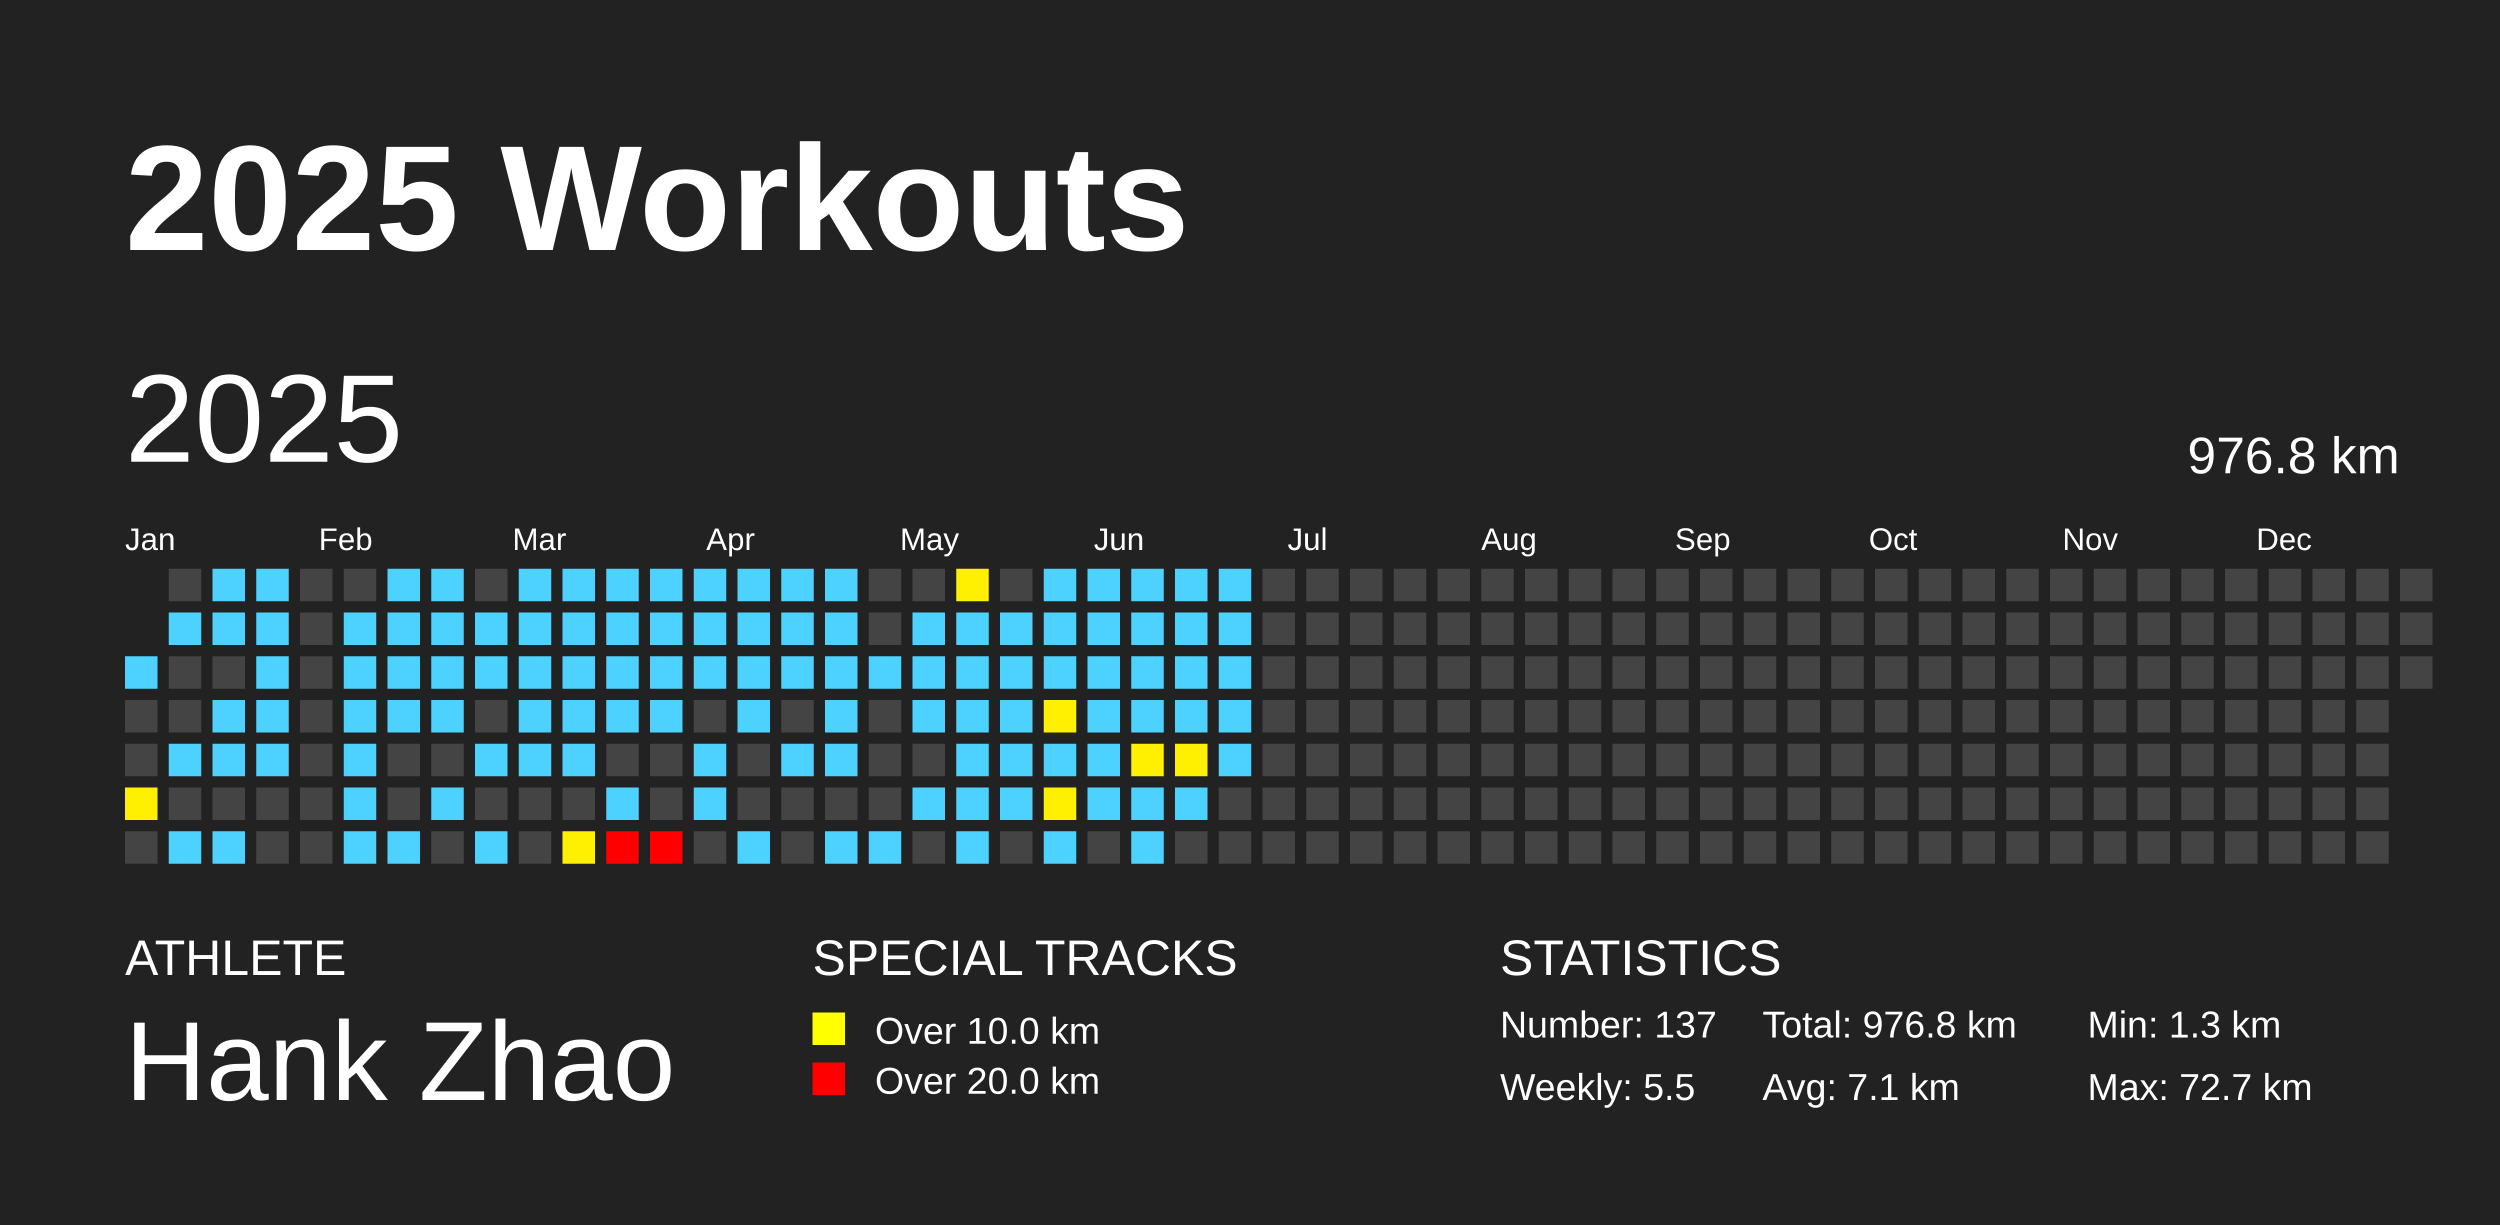
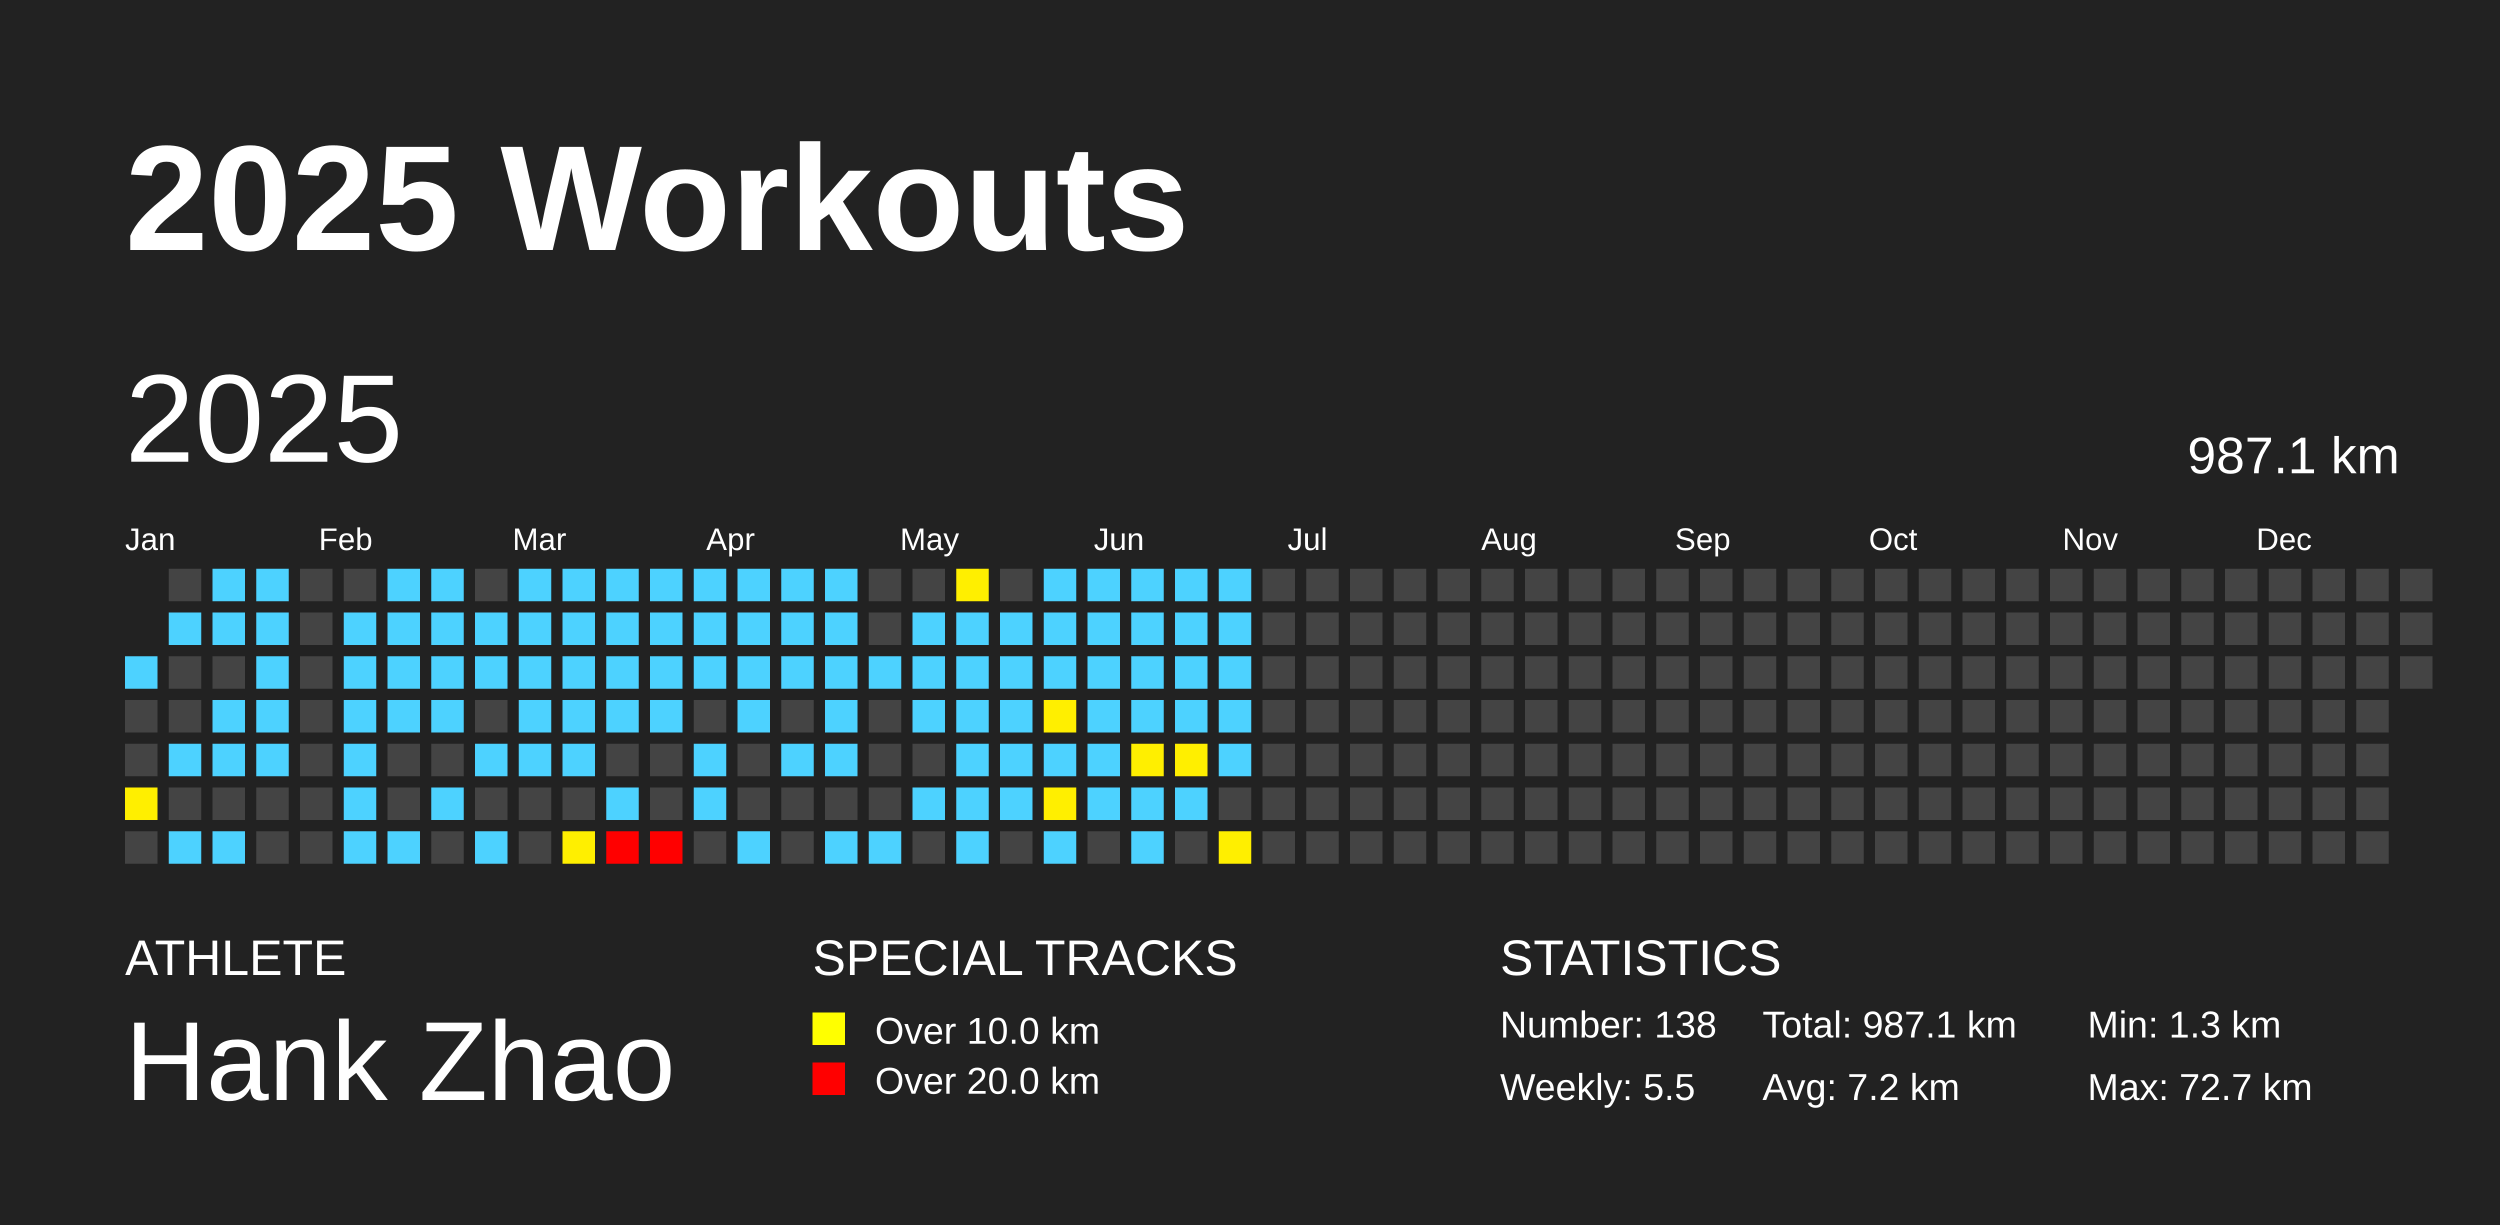
<svg xmlns="http://www.w3.org/2000/svg" baseProfile="full" height="98mm" version="1.1" viewBox="0,0,200,98" width="200mm">
  <defs />
  <rect fill="#222222" height="98" width="200" x="0" y="0" />
  <text fill="#FFFFFF" style="font-size:12px; font-family:Arial; font-weight:bold;" x="10" y="20">2025 Workouts</text>
  <text fill="#FFFFFF" style="font-size:4px; font-family:Arial" x="10" y="78">ATHLETE</text>
  <text fill="#FFFFFF" style="font-size:9px; font-family:Arial" x="10" y="88">Hank Zhao</text>
  <text fill="#FFFFFF" style="font-size:4px; font-family:Arial" x="65" y="78">SPECIAL TRACKS</text>
  <rect fill="yellow" height="2.6" width="2.6" x="65" y="81" />
  <text fill="#FFFFFF" style="font-size:3px; font-family:Arial" x="70" y="83.5">Over 10.0 km</text>
  <rect fill="red" height="2.6" width="2.6" x="65" y="85" />
  <text fill="#FFFFFF" style="font-size:3px; font-family:Arial" x="70" y="87.5">Over 20.0 km</text>
  <text fill="#FFFFFF" style="font-size:4px; font-family:Arial" x="120" y="78">STATISTICS</text>
-   <text fill="#FFFFFF" style="font-size:3px; font-family:Arial" x="120" y="83">Number: 137</text>
+   <text fill="#FFFFFF" style="font-size:3px; font-family:Arial" x="120" y="83">Number: 138</text>
  <text fill="#FFFFFF" style="font-size:3px; font-family:Arial" x="120" y="88">Weekly: 5.5</text>
-   <text fill="#FFFFFF" style="font-size:3px; font-family:Arial" x="141" y="83">Total: 976.8 km</text>
-   <text fill="#FFFFFF" style="font-size:3px; font-family:Arial" x="141" y="88">Avg: 7.1 km</text>
+   <text fill="#FFFFFF" style="font-size:3px; font-family:Arial" x="141" y="83">Total: 987.1 km</text>
+   <text fill="#FFFFFF" style="font-size:3px; font-family:Arial" x="141" y="88">Avg: 7.2 km</text>
  <text fill="#FFFFFF" style="font-size:3px; font-family:Arial" x="167" y="83">Min: 1.3 km</text>
  <text fill="#FFFFFF" style="font-size:3px; font-family:Arial" x="167" y="88">Max: 72.7 km</text>
  <text dominant-baseline="hanging" fill="#FFFFFF" style="font-size:10.0px; font-family:Arial;" x="10" y="30">2025</text>
-   <text dominant-baseline="hanging" fill="#FFFFFF" style="font-size:4.125px; font-family:Arial;" x="175" y="35">976.8 km</text>
+   <text dominant-baseline="hanging" fill="#FFFFFF" style="font-size:4.125px; font-family:Arial;" x="175" y="35">987.1 km</text>
  <text fill="#FFFFFF" style="font-size:2.5px; font-family:Arial" x="10.0" y="44">Jan</text>
  <text fill="#FFFFFF" style="font-size:2.5px; font-family:Arial" x="25.5" y="44">Feb</text>
  <text fill="#FFFFFF" style="font-size:2.5px; font-family:Arial" x="41.0" y="44">Mar</text>
  <text fill="#FFFFFF" style="font-size:2.5px; font-family:Arial" x="56.5" y="44">Apr</text>
  <text fill="#FFFFFF" style="font-size:2.5px; font-family:Arial" x="72.0" y="44">May</text>
  <text fill="#FFFFFF" style="font-size:2.5px; font-family:Arial" x="87.5" y="44">Jun</text>
  <text fill="#FFFFFF" style="font-size:2.5px; font-family:Arial" x="103.0" y="44">Jul</text>
  <text fill="#FFFFFF" style="font-size:2.5px; font-family:Arial" x="118.5" y="44">Aug</text>
  <text fill="#FFFFFF" style="font-size:2.5px; font-family:Arial" x="134.0" y="44">Sep</text>
  <text fill="#FFFFFF" style="font-size:2.5px; font-family:Arial" x="149.5" y="44">Oct</text>
  <text fill="#FFFFFF" style="font-size:2.5px; font-family:Arial" x="165.0" y="44">Nov</text>
  <text fill="#FFFFFF" style="font-size:2.5px; font-family:Arial" x="180.5" y="44">Dec</text>
  <rect fill="#4dd2ff" height="2.6" width="2.6" x="10.0" y="52.5" />
  <rect fill="#444444" height="2.6" width="2.6" x="10.0" y="56.0" />
  <rect fill="#444444" height="2.6" width="2.6" x="10.0" y="59.5" />
  <rect fill="#ffef00" height="2.6" width="2.6" x="10.0" y="63.0" />
  <rect fill="#444444" height="2.6" width="2.6" x="10.0" y="66.5" />
  <rect fill="#444444" height="2.6" width="2.6" x="13.5" y="45.5" />
  <rect fill="#4dd2ff" height="2.6" width="2.6" x="13.5" y="49.0" />
  <rect fill="#444444" height="2.6" width="2.6" x="13.5" y="52.5" />
  <rect fill="#444444" height="2.6" width="2.6" x="13.5" y="56.0" />
  <rect fill="#4dd2ff" height="2.6" width="2.6" x="13.5" y="59.5" />
  <rect fill="#444444" height="2.6" width="2.6" x="13.5" y="63.0" />
  <rect fill="#4dd2ff" height="2.6" width="2.6" x="13.5" y="66.5" />
  <rect fill="#4dd2ff" height="2.6" width="2.6" x="17.0" y="45.5" />
  <rect fill="#4dd2ff" height="2.6" width="2.6" x="17.0" y="49.0" />
  <rect fill="#444444" height="2.6" width="2.6" x="17.0" y="52.5" />
  <rect fill="#4dd2ff" height="2.6" width="2.6" x="17.0" y="56.0" />
  <rect fill="#4dd2ff" height="2.6" width="2.6" x="17.0" y="59.5" />
  <rect fill="#444444" height="2.6" width="2.6" x="17.0" y="63.0" />
  <rect fill="#4dd2ff" height="2.6" width="2.6" x="17.0" y="66.5" />
  <rect fill="#4dd2ff" height="2.6" width="2.6" x="20.5" y="45.5" />
  <rect fill="#4dd2ff" height="2.6" width="2.6" x="20.5" y="49.0" />
  <rect fill="#4dd2ff" height="2.6" width="2.6" x="20.5" y="52.5" />
  <rect fill="#4dd2ff" height="2.6" width="2.6" x="20.5" y="56.0" />
  <rect fill="#4dd2ff" height="2.6" width="2.6" x="20.5" y="59.5" />
  <rect fill="#444444" height="2.6" width="2.6" x="20.5" y="63.0" />
  <rect fill="#444444" height="2.6" width="2.6" x="20.5" y="66.5" />
  <rect fill="#444444" height="2.6" width="2.6" x="24.0" y="45.5" />
  <rect fill="#444444" height="2.6" width="2.6" x="24.0" y="49.0" />
  <rect fill="#444444" height="2.6" width="2.6" x="24.0" y="52.5" />
  <rect fill="#444444" height="2.6" width="2.6" x="24.0" y="56.0" />
  <rect fill="#444444" height="2.6" width="2.6" x="24.0" y="59.5" />
  <rect fill="#444444" height="2.6" width="2.6" x="24.0" y="63.0" />
  <rect fill="#444444" height="2.6" width="2.6" x="24.0" y="66.5" />
  <rect fill="#444444" height="2.6" width="2.6" x="27.5" y="45.5" />
  <rect fill="#4dd2ff" height="2.6" width="2.6" x="27.5" y="49.0" />
  <rect fill="#4dd2ff" height="2.6" width="2.6" x="27.5" y="52.5" />
  <rect fill="#4dd2ff" height="2.6" width="2.6" x="27.5" y="56.0" />
  <rect fill="#4dd2ff" height="2.6" width="2.6" x="27.5" y="59.5" />
  <rect fill="#4dd2ff" height="2.6" width="2.6" x="27.5" y="63.0" />
  <rect fill="#4dd2ff" height="2.6" width="2.6" x="27.5" y="66.5" />
  <rect fill="#4dd2ff" height="2.6" width="2.6" x="31.0" y="45.5" />
  <rect fill="#4dd2ff" height="2.6" width="2.6" x="31.0" y="49.0" />
  <rect fill="#4dd2ff" height="2.6" width="2.6" x="31.0" y="52.5" />
  <rect fill="#4dd2ff" height="2.6" width="2.6" x="31.0" y="56.0" />
  <rect fill="#444444" height="2.6" width="2.6" x="31.0" y="59.5" />
  <rect fill="#444444" height="2.6" width="2.6" x="31.0" y="63.0" />
  <rect fill="#4dd2ff" height="2.6" width="2.6" x="31.0" y="66.5" />
  <rect fill="#4dd2ff" height="2.6" width="2.6" x="34.5" y="45.5" />
  <rect fill="#4dd2ff" height="2.6" width="2.6" x="34.5" y="49.0" />
  <rect fill="#4dd2ff" height="2.6" width="2.6" x="34.5" y="52.5" />
  <rect fill="#4dd2ff" height="2.6" width="2.6" x="34.5" y="56.0" />
  <rect fill="#444444" height="2.6" width="2.6" x="34.5" y="59.5" />
  <rect fill="#4dd2ff" height="2.6" width="2.6" x="34.5" y="63.0" />
  <rect fill="#444444" height="2.6" width="2.6" x="34.5" y="66.5" />
  <rect fill="#444444" height="2.6" width="2.6" x="38.0" y="45.5" />
  <rect fill="#4dd2ff" height="2.6" width="2.6" x="38.0" y="49.0" />
  <rect fill="#4dd2ff" height="2.6" width="2.6" x="38.0" y="52.5" />
  <rect fill="#444444" height="2.6" width="2.6" x="38.0" y="56.0" />
  <rect fill="#4dd2ff" height="2.6" width="2.6" x="38.0" y="59.5" />
  <rect fill="#444444" height="2.6" width="2.6" x="38.0" y="63.0" />
  <rect fill="#4dd2ff" height="2.6" width="2.6" x="38.0" y="66.5" />
  <rect fill="#4dd2ff" height="2.6" width="2.6" x="41.5" y="45.5" />
  <rect fill="#4dd2ff" height="2.6" width="2.6" x="41.5" y="49.0" />
  <rect fill="#4dd2ff" height="2.6" width="2.6" x="41.5" y="52.5" />
  <rect fill="#4dd2ff" height="2.6" width="2.6" x="41.5" y="56.0" />
  <rect fill="#4dd2ff" height="2.6" width="2.6" x="41.5" y="59.5" />
  <rect fill="#444444" height="2.6" width="2.6" x="41.5" y="63.0" />
  <rect fill="#444444" height="2.6" width="2.6" x="41.5" y="66.5" />
  <rect fill="#4dd2ff" height="2.6" width="2.6" x="45.0" y="45.5" />
  <rect fill="#4dd2ff" height="2.6" width="2.6" x="45.0" y="49.0" />
  <rect fill="#4dd2ff" height="2.6" width="2.6" x="45.0" y="52.5" />
  <rect fill="#4dd2ff" height="2.6" width="2.6" x="45.0" y="56.0" />
  <rect fill="#4dd2ff" height="2.6" width="2.6" x="45.0" y="59.5" />
  <rect fill="#444444" height="2.6" width="2.6" x="45.0" y="63.0" />
  <rect fill="#ffef00" height="2.6" width="2.6" x="45.0" y="66.5" />
  <rect fill="#4dd2ff" height="2.6" width="2.6" x="48.5" y="45.5" />
  <rect fill="#4dd2ff" height="2.6" width="2.6" x="48.5" y="49.0" />
  <rect fill="#4dd2ff" height="2.6" width="2.6" x="48.5" y="52.5" />
  <rect fill="#4dd2ff" height="2.6" width="2.6" x="48.5" y="56.0" />
  <rect fill="#444444" height="2.6" width="2.6" x="48.5" y="59.5" />
  <rect fill="#4dd2ff" height="2.6" width="2.6" x="48.5" y="63.0" />
  <rect fill="red" height="2.6" width="2.6" x="48.5" y="66.5" />
  <rect fill="#4dd2ff" height="2.6" width="2.6" x="52.0" y="45.5" />
  <rect fill="#4dd2ff" height="2.6" width="2.6" x="52.0" y="49.0" />
  <rect fill="#4dd2ff" height="2.6" width="2.6" x="52.0" y="52.5" />
  <rect fill="#4dd2ff" height="2.6" width="2.6" x="52.0" y="56.0" />
  <rect fill="#444444" height="2.6" width="2.6" x="52.0" y="59.5" />
  <rect fill="#444444" height="2.6" width="2.6" x="52.0" y="63.0" />
  <rect fill="red" height="2.6" width="2.6" x="52.0" y="66.5" />
  <rect fill="#4dd2ff" height="2.6" width="2.6" x="55.5" y="45.5" />
  <rect fill="#4dd2ff" height="2.6" width="2.6" x="55.5" y="49.0" />
  <rect fill="#4dd2ff" height="2.6" width="2.6" x="55.5" y="52.5" />
  <rect fill="#444444" height="2.6" width="2.6" x="55.5" y="56.0" />
  <rect fill="#4dd2ff" height="2.6" width="2.6" x="55.5" y="59.5" />
  <rect fill="#4dd2ff" height="2.6" width="2.6" x="55.5" y="63.0" />
  <rect fill="#444444" height="2.6" width="2.6" x="55.5" y="66.5" />
  <rect fill="#4dd2ff" height="2.6" width="2.6" x="59.0" y="45.5" />
  <rect fill="#4dd2ff" height="2.6" width="2.6" x="59.0" y="49.0" />
  <rect fill="#4dd2ff" height="2.6" width="2.6" x="59.0" y="52.5" />
  <rect fill="#4dd2ff" height="2.6" width="2.6" x="59.0" y="56.0" />
  <rect fill="#444444" height="2.6" width="2.6" x="59.0" y="59.5" />
  <rect fill="#444444" height="2.6" width="2.6" x="59.0" y="63.0" />
  <rect fill="#4dd2ff" height="2.6" width="2.6" x="59.0" y="66.5" />
  <rect fill="#4dd2ff" height="2.6" width="2.6" x="62.5" y="45.5" />
  <rect fill="#4dd2ff" height="2.6" width="2.6" x="62.5" y="49.0" />
  <rect fill="#4dd2ff" height="2.6" width="2.6" x="62.5" y="52.5" />
  <rect fill="#444444" height="2.6" width="2.6" x="62.5" y="56.0" />
  <rect fill="#4dd2ff" height="2.6" width="2.6" x="62.5" y="59.5" />
  <rect fill="#444444" height="2.6" width="2.6" x="62.5" y="63.0" />
  <rect fill="#444444" height="2.6" width="2.6" x="62.5" y="66.5" />
  <rect fill="#4dd2ff" height="2.6" width="2.6" x="66.0" y="45.5" />
  <rect fill="#4dd2ff" height="2.6" width="2.6" x="66.0" y="49.0" />
  <rect fill="#4dd2ff" height="2.6" width="2.6" x="66.0" y="52.5" />
  <rect fill="#4dd2ff" height="2.6" width="2.6" x="66.0" y="56.0" />
  <rect fill="#4dd2ff" height="2.6" width="2.6" x="66.0" y="59.5" />
  <rect fill="#444444" height="2.6" width="2.6" x="66.0" y="63.0" />
  <rect fill="#4dd2ff" height="2.6" width="2.6" x="66.0" y="66.5" />
  <rect fill="#444444" height="2.6" width="2.6" x="69.5" y="45.5" />
  <rect fill="#444444" height="2.6" width="2.6" x="69.5" y="49.0" />
  <rect fill="#4dd2ff" height="2.6" width="2.6" x="69.5" y="52.5" />
  <rect fill="#444444" height="2.6" width="2.6" x="69.5" y="56.0" />
  <rect fill="#444444" height="2.6" width="2.6" x="69.5" y="59.5" />
  <rect fill="#444444" height="2.6" width="2.6" x="69.5" y="63.0" />
  <rect fill="#4dd2ff" height="2.6" width="2.6" x="69.5" y="66.5" />
  <rect fill="#444444" height="2.6" width="2.6" x="73.0" y="45.5" />
  <rect fill="#4dd2ff" height="2.6" width="2.6" x="73.0" y="49.0" />
  <rect fill="#4dd2ff" height="2.6" width="2.6" x="73.0" y="52.5" />
  <rect fill="#4dd2ff" height="2.6" width="2.6" x="73.0" y="56.0" />
  <rect fill="#444444" height="2.6" width="2.6" x="73.0" y="59.5" />
  <rect fill="#4dd2ff" height="2.6" width="2.6" x="73.0" y="63.0" />
  <rect fill="#444444" height="2.6" width="2.6" x="73.0" y="66.5" />
  <rect fill="#ffef00" height="2.6" width="2.6" x="76.5" y="45.5" />
  <rect fill="#4dd2ff" height="2.6" width="2.6" x="76.5" y="49.0" />
  <rect fill="#4dd2ff" height="2.6" width="2.6" x="76.5" y="52.5" />
  <rect fill="#4dd2ff" height="2.6" width="2.6" x="76.5" y="56.0" />
  <rect fill="#4dd2ff" height="2.6" width="2.6" x="76.5" y="59.5" />
  <rect fill="#4dd2ff" height="2.6" width="2.6" x="76.5" y="63.0" />
  <rect fill="#4dd2ff" height="2.6" width="2.6" x="76.5" y="66.5" />
  <rect fill="#444444" height="2.6" width="2.6" x="80.0" y="45.5" />
  <rect fill="#4dd2ff" height="2.6" width="2.6" x="80.0" y="49.0" />
  <rect fill="#4dd2ff" height="2.6" width="2.6" x="80.0" y="52.5" />
  <rect fill="#4dd2ff" height="2.6" width="2.6" x="80.0" y="56.0" />
  <rect fill="#4dd2ff" height="2.6" width="2.6" x="80.0" y="59.5" />
  <rect fill="#4dd2ff" height="2.6" width="2.6" x="80.0" y="63.0" />
  <rect fill="#444444" height="2.6" width="2.6" x="80.0" y="66.5" />
  <rect fill="#4dd2ff" height="2.6" width="2.6" x="83.5" y="45.5" />
  <rect fill="#4dd2ff" height="2.6" width="2.6" x="83.5" y="49.0" />
  <rect fill="#4dd2ff" height="2.6" width="2.6" x="83.5" y="52.5" />
  <rect fill="#ffef00" height="2.6" width="2.6" x="83.5" y="56.0" />
  <rect fill="#4dd2ff" height="2.6" width="2.6" x="83.5" y="59.5" />
  <rect fill="#ffef00" height="2.6" width="2.6" x="83.5" y="63.0" />
  <rect fill="#4dd2ff" height="2.6" width="2.6" x="83.5" y="66.5" />
  <rect fill="#4dd2ff" height="2.6" width="2.6" x="87.0" y="45.5" />
  <rect fill="#4dd2ff" height="2.6" width="2.6" x="87.0" y="49.0" />
  <rect fill="#4dd2ff" height="2.6" width="2.6" x="87.0" y="52.5" />
  <rect fill="#4dd2ff" height="2.6" width="2.6" x="87.0" y="56.0" />
  <rect fill="#4dd2ff" height="2.6" width="2.6" x="87.0" y="59.5" />
  <rect fill="#4dd2ff" height="2.6" width="2.6" x="87.0" y="63.0" />
  <rect fill="#444444" height="2.6" width="2.6" x="87.0" y="66.5" />
  <rect fill="#4dd2ff" height="2.6" width="2.6" x="90.5" y="45.5" />
  <rect fill="#4dd2ff" height="2.6" width="2.6" x="90.5" y="49.0" />
  <rect fill="#4dd2ff" height="2.6" width="2.6" x="90.5" y="52.5" />
  <rect fill="#4dd2ff" height="2.6" width="2.6" x="90.5" y="56.0" />
  <rect fill="#ffef00" height="2.6" width="2.6" x="90.5" y="59.5" />
  <rect fill="#4dd2ff" height="2.6" width="2.6" x="90.5" y="63.0" />
  <rect fill="#4dd2ff" height="2.6" width="2.6" x="90.5" y="66.5" />
  <rect fill="#4dd2ff" height="2.6" width="2.6" x="94.0" y="45.5" />
  <rect fill="#4dd2ff" height="2.6" width="2.6" x="94.0" y="49.0" />
  <rect fill="#4dd2ff" height="2.6" width="2.6" x="94.0" y="52.5" />
  <rect fill="#4dd2ff" height="2.6" width="2.6" x="94.0" y="56.0" />
  <rect fill="#ffef00" height="2.6" width="2.6" x="94.0" y="59.5" />
  <rect fill="#4dd2ff" height="2.6" width="2.6" x="94.0" y="63.0" />
  <rect fill="#444444" height="2.6" width="2.6" x="94.0" y="66.5" />
  <rect fill="#4dd2ff" height="2.6" width="2.6" x="97.5" y="45.5" />
  <rect fill="#4dd2ff" height="2.6" width="2.6" x="97.5" y="49.0" />
  <rect fill="#4dd2ff" height="2.6" width="2.6" x="97.5" y="52.5" />
  <rect fill="#4dd2ff" height="2.6" width="2.6" x="97.5" y="56.0" />
  <rect fill="#4dd2ff" height="2.6" width="2.6" x="97.5" y="59.5" />
  <rect fill="#444444" height="2.6" width="2.6" x="97.5" y="63.0" />
-   <rect fill="#444444" height="2.6" width="2.6" x="97.5" y="66.5" />
+   <rect fill="#ffef00" height="2.6" width="2.6" x="97.5" y="66.5" />
  <rect fill="#444444" height="2.6" width="2.6" x="101.0" y="45.5" />
  <rect fill="#444444" height="2.6" width="2.6" x="101.0" y="49.0" />
  <rect fill="#444444" height="2.6" width="2.6" x="101.0" y="52.5" />
  <rect fill="#444444" height="2.6" width="2.6" x="101.0" y="56.0" />
  <rect fill="#444444" height="2.6" width="2.6" x="101.0" y="59.5" />
  <rect fill="#444444" height="2.6" width="2.6" x="101.0" y="63.0" />
  <rect fill="#444444" height="2.6" width="2.6" x="101.0" y="66.5" />
  <rect fill="#444444" height="2.6" width="2.6" x="104.5" y="45.5" />
  <rect fill="#444444" height="2.6" width="2.6" x="104.5" y="49.0" />
  <rect fill="#444444" height="2.6" width="2.6" x="104.5" y="52.5" />
  <rect fill="#444444" height="2.6" width="2.6" x="104.5" y="56.0" />
  <rect fill="#444444" height="2.6" width="2.6" x="104.5" y="59.5" />
  <rect fill="#444444" height="2.6" width="2.6" x="104.5" y="63.0" />
  <rect fill="#444444" height="2.6" width="2.6" x="104.5" y="66.5" />
  <rect fill="#444444" height="2.6" width="2.6" x="108.0" y="45.5" />
  <rect fill="#444444" height="2.6" width="2.6" x="108.0" y="49.0" />
  <rect fill="#444444" height="2.6" width="2.6" x="108.0" y="52.5" />
  <rect fill="#444444" height="2.6" width="2.6" x="108.0" y="56.0" />
  <rect fill="#444444" height="2.6" width="2.6" x="108.0" y="59.5" />
  <rect fill="#444444" height="2.6" width="2.6" x="108.0" y="63.0" />
  <rect fill="#444444" height="2.6" width="2.6" x="108.0" y="66.5" />
  <rect fill="#444444" height="2.6" width="2.6" x="111.5" y="45.5" />
  <rect fill="#444444" height="2.6" width="2.6" x="111.5" y="49.0" />
  <rect fill="#444444" height="2.6" width="2.6" x="111.5" y="52.5" />
  <rect fill="#444444" height="2.6" width="2.6" x="111.5" y="56.0" />
  <rect fill="#444444" height="2.6" width="2.6" x="111.5" y="59.5" />
  <rect fill="#444444" height="2.6" width="2.6" x="111.5" y="63.0" />
  <rect fill="#444444" height="2.6" width="2.6" x="111.5" y="66.5" />
  <rect fill="#444444" height="2.6" width="2.6" x="115.0" y="45.5" />
  <rect fill="#444444" height="2.6" width="2.6" x="115.0" y="49.0" />
  <rect fill="#444444" height="2.6" width="2.6" x="115.0" y="52.5" />
  <rect fill="#444444" height="2.6" width="2.6" x="115.0" y="56.0" />
  <rect fill="#444444" height="2.6" width="2.6" x="115.0" y="59.5" />
  <rect fill="#444444" height="2.6" width="2.6" x="115.0" y="63.0" />
  <rect fill="#444444" height="2.6" width="2.6" x="115.0" y="66.5" />
  <rect fill="#444444" height="2.6" width="2.6" x="118.5" y="45.5" />
  <rect fill="#444444" height="2.6" width="2.6" x="118.5" y="49.0" />
  <rect fill="#444444" height="2.6" width="2.6" x="118.5" y="52.5" />
  <rect fill="#444444" height="2.6" width="2.6" x="118.5" y="56.0" />
  <rect fill="#444444" height="2.6" width="2.6" x="118.5" y="59.5" />
  <rect fill="#444444" height="2.6" width="2.6" x="118.5" y="63.0" />
  <rect fill="#444444" height="2.6" width="2.6" x="118.5" y="66.5" />
  <rect fill="#444444" height="2.6" width="2.6" x="122.0" y="45.5" />
  <rect fill="#444444" height="2.6" width="2.6" x="122.0" y="49.0" />
  <rect fill="#444444" height="2.6" width="2.6" x="122.0" y="52.5" />
  <rect fill="#444444" height="2.6" width="2.6" x="122.0" y="56.0" />
  <rect fill="#444444" height="2.6" width="2.6" x="122.0" y="59.5" />
  <rect fill="#444444" height="2.6" width="2.6" x="122.0" y="63.0" />
  <rect fill="#444444" height="2.6" width="2.6" x="122.0" y="66.5" />
  <rect fill="#444444" height="2.6" width="2.6" x="125.5" y="45.5" />
  <rect fill="#444444" height="2.6" width="2.6" x="125.5" y="49.0" />
  <rect fill="#444444" height="2.6" width="2.6" x="125.5" y="52.5" />
  <rect fill="#444444" height="2.6" width="2.6" x="125.5" y="56.0" />
  <rect fill="#444444" height="2.6" width="2.6" x="125.5" y="59.5" />
  <rect fill="#444444" height="2.6" width="2.6" x="125.5" y="63.0" />
  <rect fill="#444444" height="2.6" width="2.6" x="125.5" y="66.5" />
  <rect fill="#444444" height="2.6" width="2.6" x="129.0" y="45.5" />
  <rect fill="#444444" height="2.6" width="2.6" x="129.0" y="49.0" />
  <rect fill="#444444" height="2.6" width="2.6" x="129.0" y="52.5" />
  <rect fill="#444444" height="2.6" width="2.6" x="129.0" y="56.0" />
  <rect fill="#444444" height="2.6" width="2.6" x="129.0" y="59.5" />
  <rect fill="#444444" height="2.6" width="2.6" x="129.0" y="63.0" />
  <rect fill="#444444" height="2.6" width="2.6" x="129.0" y="66.5" />
  <rect fill="#444444" height="2.6" width="2.6" x="132.5" y="45.5" />
  <rect fill="#444444" height="2.6" width="2.6" x="132.5" y="49.0" />
  <rect fill="#444444" height="2.6" width="2.6" x="132.5" y="52.5" />
  <rect fill="#444444" height="2.6" width="2.6" x="132.5" y="56.0" />
  <rect fill="#444444" height="2.6" width="2.6" x="132.5" y="59.5" />
  <rect fill="#444444" height="2.6" width="2.6" x="132.5" y="63.0" />
  <rect fill="#444444" height="2.6" width="2.6" x="132.5" y="66.5" />
  <rect fill="#444444" height="2.6" width="2.6" x="136.0" y="45.5" />
  <rect fill="#444444" height="2.6" width="2.6" x="136.0" y="49.0" />
  <rect fill="#444444" height="2.6" width="2.6" x="136.0" y="52.5" />
  <rect fill="#444444" height="2.6" width="2.6" x="136.0" y="56.0" />
  <rect fill="#444444" height="2.6" width="2.6" x="136.0" y="59.5" />
  <rect fill="#444444" height="2.6" width="2.6" x="136.0" y="63.0" />
  <rect fill="#444444" height="2.6" width="2.6" x="136.0" y="66.5" />
  <rect fill="#444444" height="2.6" width="2.6" x="139.5" y="45.5" />
  <rect fill="#444444" height="2.6" width="2.6" x="139.5" y="49.0" />
  <rect fill="#444444" height="2.6" width="2.6" x="139.5" y="52.5" />
  <rect fill="#444444" height="2.6" width="2.6" x="139.5" y="56.0" />
  <rect fill="#444444" height="2.6" width="2.6" x="139.5" y="59.5" />
  <rect fill="#444444" height="2.6" width="2.6" x="139.5" y="63.0" />
  <rect fill="#444444" height="2.6" width="2.6" x="139.5" y="66.5" />
  <rect fill="#444444" height="2.6" width="2.6" x="143.0" y="45.5" />
  <rect fill="#444444" height="2.6" width="2.6" x="143.0" y="49.0" />
  <rect fill="#444444" height="2.6" width="2.6" x="143.0" y="52.5" />
  <rect fill="#444444" height="2.6" width="2.6" x="143.0" y="56.0" />
  <rect fill="#444444" height="2.6" width="2.6" x="143.0" y="59.5" />
  <rect fill="#444444" height="2.6" width="2.6" x="143.0" y="63.0" />
  <rect fill="#444444" height="2.6" width="2.6" x="143.0" y="66.5" />
  <rect fill="#444444" height="2.6" width="2.6" x="146.5" y="45.5" />
  <rect fill="#444444" height="2.6" width="2.6" x="146.5" y="49.0" />
  <rect fill="#444444" height="2.6" width="2.6" x="146.5" y="52.5" />
  <rect fill="#444444" height="2.6" width="2.6" x="146.5" y="56.0" />
  <rect fill="#444444" height="2.6" width="2.6" x="146.5" y="59.5" />
  <rect fill="#444444" height="2.6" width="2.6" x="146.5" y="63.0" />
  <rect fill="#444444" height="2.6" width="2.6" x="146.5" y="66.5" />
  <rect fill="#444444" height="2.6" width="2.6" x="150.0" y="45.5" />
  <rect fill="#444444" height="2.6" width="2.6" x="150.0" y="49.0" />
  <rect fill="#444444" height="2.6" width="2.6" x="150.0" y="52.5" />
  <rect fill="#444444" height="2.6" width="2.6" x="150.0" y="56.0" />
  <rect fill="#444444" height="2.6" width="2.6" x="150.0" y="59.5" />
  <rect fill="#444444" height="2.6" width="2.6" x="150.0" y="63.0" />
  <rect fill="#444444" height="2.6" width="2.6" x="150.0" y="66.5" />
  <rect fill="#444444" height="2.6" width="2.6" x="153.5" y="45.5" />
  <rect fill="#444444" height="2.6" width="2.6" x="153.5" y="49.0" />
  <rect fill="#444444" height="2.6" width="2.6" x="153.5" y="52.5" />
  <rect fill="#444444" height="2.6" width="2.6" x="153.5" y="56.0" />
  <rect fill="#444444" height="2.6" width="2.6" x="153.5" y="59.5" />
  <rect fill="#444444" height="2.6" width="2.6" x="153.5" y="63.0" />
  <rect fill="#444444" height="2.6" width="2.6" x="153.5" y="66.5" />
  <rect fill="#444444" height="2.6" width="2.6" x="157.0" y="45.5" />
  <rect fill="#444444" height="2.6" width="2.6" x="157.0" y="49.0" />
  <rect fill="#444444" height="2.6" width="2.6" x="157.0" y="52.5" />
  <rect fill="#444444" height="2.6" width="2.6" x="157.0" y="56.0" />
  <rect fill="#444444" height="2.6" width="2.6" x="157.0" y="59.5" />
  <rect fill="#444444" height="2.6" width="2.6" x="157.0" y="63.0" />
  <rect fill="#444444" height="2.6" width="2.6" x="157.0" y="66.5" />
  <rect fill="#444444" height="2.6" width="2.6" x="160.5" y="45.5" />
  <rect fill="#444444" height="2.6" width="2.6" x="160.5" y="49.0" />
  <rect fill="#444444" height="2.6" width="2.6" x="160.5" y="52.5" />
  <rect fill="#444444" height="2.6" width="2.6" x="160.5" y="56.0" />
  <rect fill="#444444" height="2.6" width="2.6" x="160.5" y="59.5" />
  <rect fill="#444444" height="2.6" width="2.6" x="160.5" y="63.0" />
  <rect fill="#444444" height="2.6" width="2.6" x="160.5" y="66.5" />
  <rect fill="#444444" height="2.6" width="2.6" x="164.0" y="45.5" />
  <rect fill="#444444" height="2.6" width="2.6" x="164.0" y="49.0" />
  <rect fill="#444444" height="2.6" width="2.6" x="164.0" y="52.5" />
  <rect fill="#444444" height="2.6" width="2.6" x="164.0" y="56.0" />
  <rect fill="#444444" height="2.6" width="2.6" x="164.0" y="59.5" />
  <rect fill="#444444" height="2.6" width="2.6" x="164.0" y="63.0" />
  <rect fill="#444444" height="2.6" width="2.6" x="164.0" y="66.5" />
  <rect fill="#444444" height="2.6" width="2.6" x="167.5" y="45.5" />
  <rect fill="#444444" height="2.6" width="2.6" x="167.5" y="49.0" />
  <rect fill="#444444" height="2.6" width="2.6" x="167.5" y="52.5" />
  <rect fill="#444444" height="2.6" width="2.6" x="167.5" y="56.0" />
  <rect fill="#444444" height="2.6" width="2.6" x="167.5" y="59.5" />
  <rect fill="#444444" height="2.6" width="2.6" x="167.5" y="63.0" />
  <rect fill="#444444" height="2.6" width="2.6" x="167.5" y="66.5" />
  <rect fill="#444444" height="2.6" width="2.6" x="171.0" y="45.5" />
  <rect fill="#444444" height="2.6" width="2.6" x="171.0" y="49.0" />
  <rect fill="#444444" height="2.6" width="2.6" x="171.0" y="52.5" />
  <rect fill="#444444" height="2.6" width="2.6" x="171.0" y="56.0" />
  <rect fill="#444444" height="2.6" width="2.6" x="171.0" y="59.5" />
  <rect fill="#444444" height="2.6" width="2.6" x="171.0" y="63.0" />
  <rect fill="#444444" height="2.6" width="2.6" x="171.0" y="66.5" />
  <rect fill="#444444" height="2.6" width="2.6" x="174.5" y="45.5" />
  <rect fill="#444444" height="2.6" width="2.6" x="174.5" y="49.0" />
  <rect fill="#444444" height="2.6" width="2.6" x="174.5" y="52.5" />
  <rect fill="#444444" height="2.6" width="2.6" x="174.5" y="56.0" />
  <rect fill="#444444" height="2.6" width="2.6" x="174.5" y="59.5" />
  <rect fill="#444444" height="2.6" width="2.6" x="174.5" y="63.0" />
  <rect fill="#444444" height="2.6" width="2.6" x="174.5" y="66.5" />
  <rect fill="#444444" height="2.6" width="2.6" x="178.0" y="45.5" />
  <rect fill="#444444" height="2.6" width="2.6" x="178.0" y="49.0" />
  <rect fill="#444444" height="2.6" width="2.6" x="178.0" y="52.5" />
  <rect fill="#444444" height="2.6" width="2.6" x="178.0" y="56.0" />
  <rect fill="#444444" height="2.6" width="2.6" x="178.0" y="59.5" />
  <rect fill="#444444" height="2.6" width="2.6" x="178.0" y="63.0" />
  <rect fill="#444444" height="2.6" width="2.6" x="178.0" y="66.5" />
  <rect fill="#444444" height="2.6" width="2.6" x="181.5" y="45.5" />
  <rect fill="#444444" height="2.6" width="2.6" x="181.5" y="49.0" />
  <rect fill="#444444" height="2.6" width="2.6" x="181.5" y="52.5" />
  <rect fill="#444444" height="2.6" width="2.6" x="181.5" y="56.0" />
  <rect fill="#444444" height="2.6" width="2.6" x="181.5" y="59.5" />
  <rect fill="#444444" height="2.6" width="2.6" x="181.5" y="63.0" />
  <rect fill="#444444" height="2.6" width="2.6" x="181.5" y="66.5" />
  <rect fill="#444444" height="2.6" width="2.6" x="185.0" y="45.5" />
  <rect fill="#444444" height="2.6" width="2.6" x="185.0" y="49.0" />
  <rect fill="#444444" height="2.6" width="2.6" x="185.0" y="52.5" />
  <rect fill="#444444" height="2.6" width="2.6" x="185.0" y="56.0" />
  <rect fill="#444444" height="2.6" width="2.6" x="185.0" y="59.5" />
  <rect fill="#444444" height="2.6" width="2.6" x="185.0" y="63.0" />
  <rect fill="#444444" height="2.6" width="2.6" x="185.0" y="66.5" />
  <rect fill="#444444" height="2.6" width="2.6" x="188.5" y="45.5" />
  <rect fill="#444444" height="2.6" width="2.6" x="188.5" y="49.0" />
  <rect fill="#444444" height="2.6" width="2.6" x="188.5" y="52.5" />
  <rect fill="#444444" height="2.6" width="2.6" x="188.5" y="56.0" />
  <rect fill="#444444" height="2.6" width="2.6" x="188.5" y="59.5" />
  <rect fill="#444444" height="2.6" width="2.6" x="188.5" y="63.0" />
  <rect fill="#444444" height="2.6" width="2.6" x="188.5" y="66.5" />
  <rect fill="#444444" height="2.6" width="2.6" x="192.0" y="45.5" />
  <rect fill="#444444" height="2.6" width="2.6" x="192.0" y="49.0" />
  <rect fill="#444444" height="2.6" width="2.6" x="192.0" y="52.5" />
</svg>
